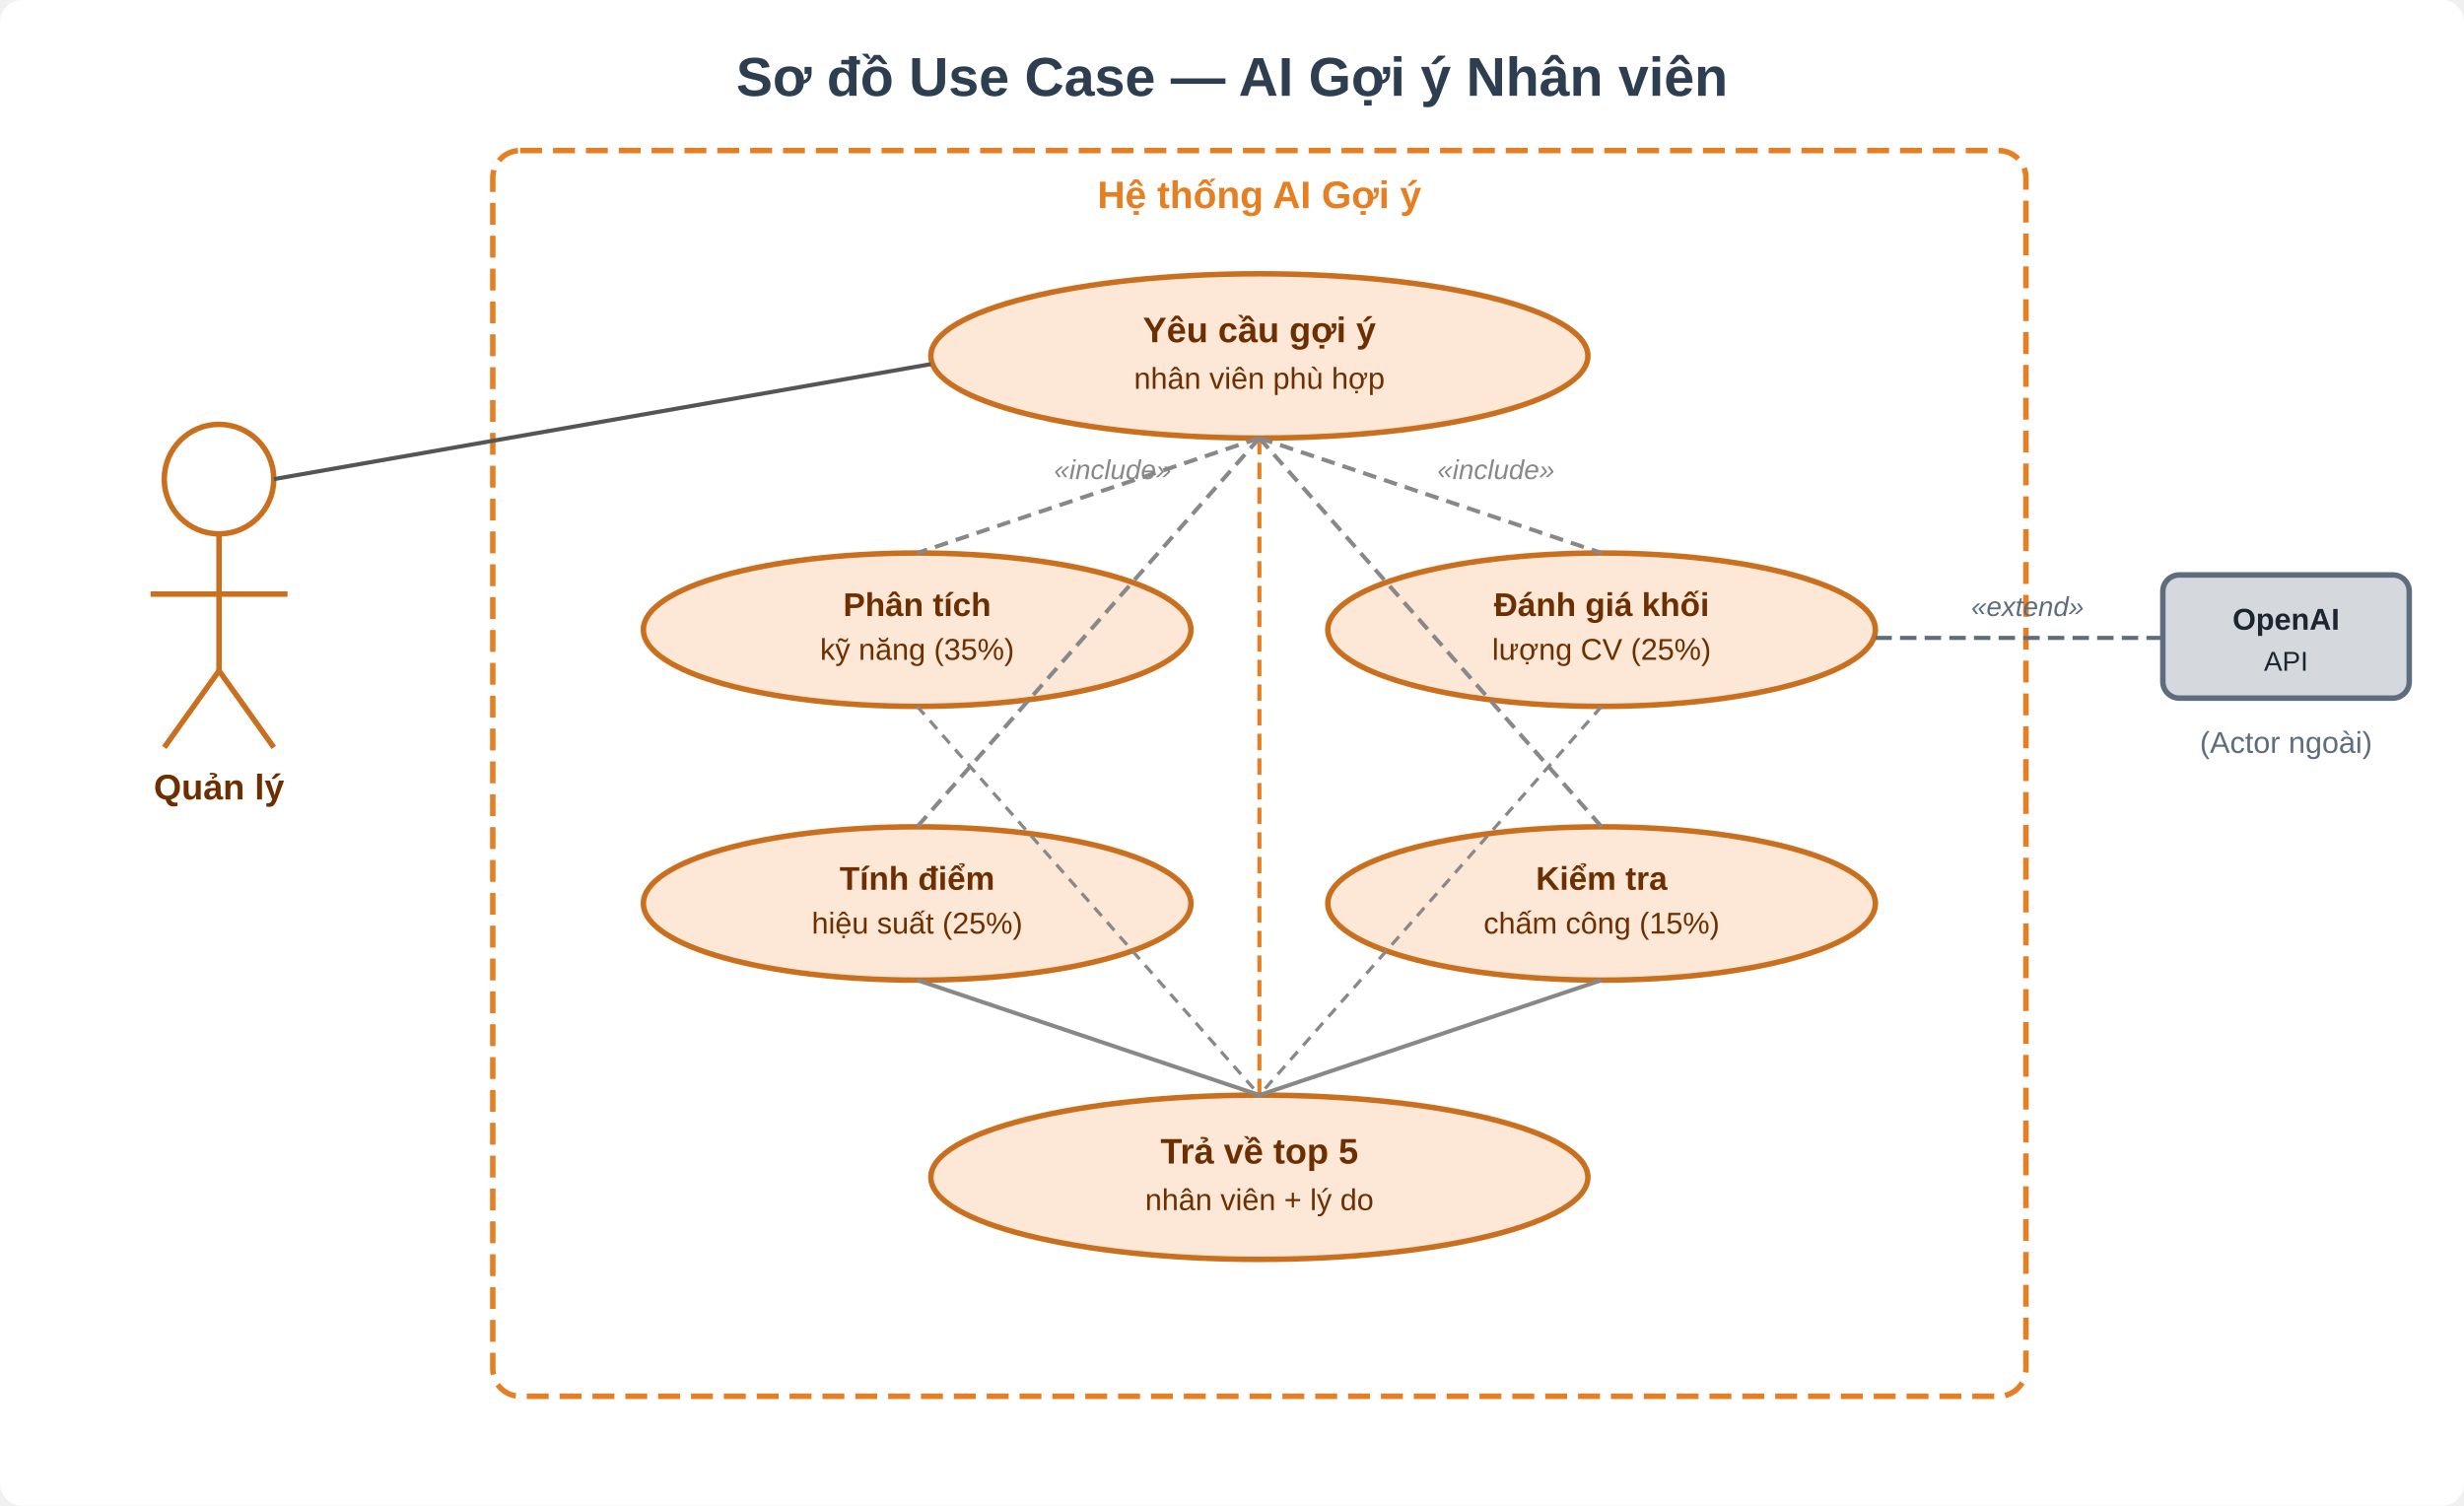
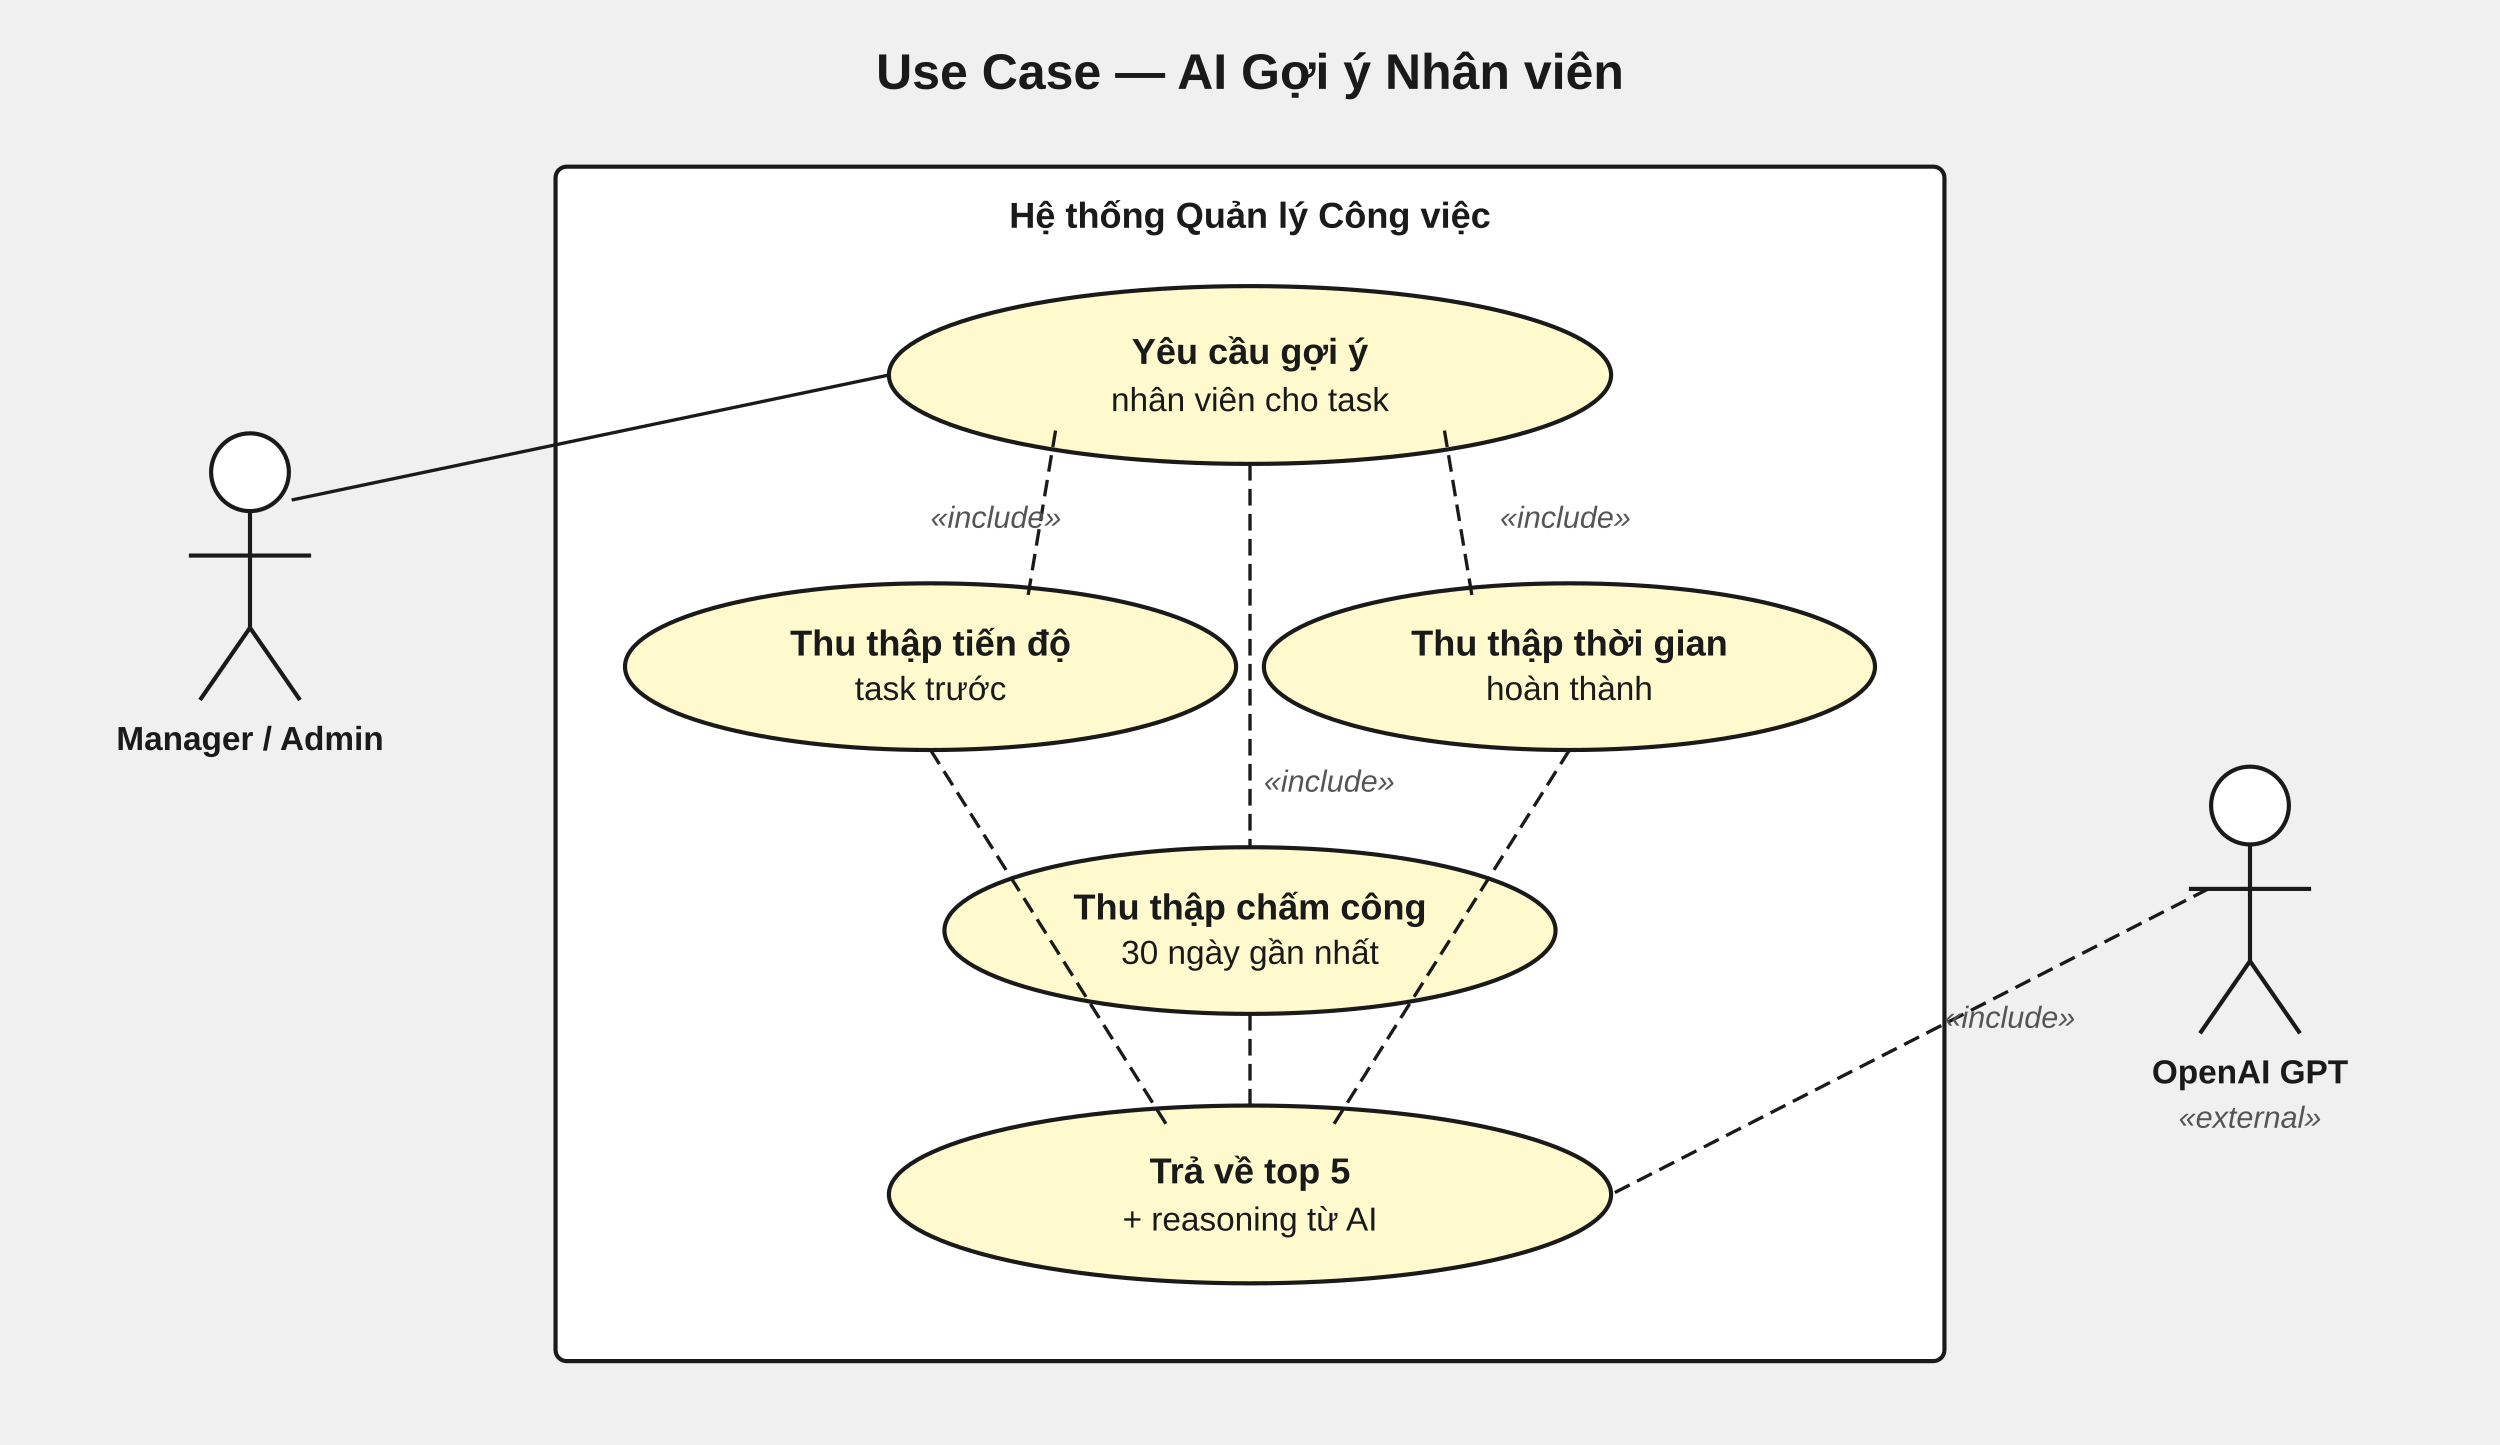
- <svg xmlns="http://www.w3.org/2000/svg" width="900" height="550" viewBox="0 0 900 550" font-family="Arial, sans-serif">
-   <rect width="900" height="550" fill="white" rx="8" />
-   <text x="450" y="35" text-anchor="middle" font-size="20" font-weight="bold" fill="#2c3e50">Sơ đồ Use Case — AI Gợi ý Nhân viên</text>
-   <rect x="180" y="55" width="560" height="455" fill="white" stroke="#e67e22" stroke-width="2" rx="10" stroke-dasharray="8,4" />
-   <text x="460" y="76" text-anchor="middle" font-size="14" font-weight="bold" fill="#e67e22">Hệ thống AI Gợi ý</text>
-   <ellipse cx="460" cy="130" rx="120" ry="30" fill="#fde8d8" stroke="#ca6f1e" stroke-width="2" />
-   <text x="460" y="125" text-anchor="middle" font-size="13" fill="#6e2f00" font-weight="bold">Yêu cầu gợi ý</text>
-   <text x="460" y="142" text-anchor="middle" font-size="11" fill="#6e2f00">nhân viên phù hợp</text>
-   <ellipse cx="335" cy="230" rx="100" ry="28" fill="#fde8d8" stroke="#ca6f1e" stroke-width="2" />
-   <text x="335" y="225" text-anchor="middle" font-size="12" fill="#6e2f00" font-weight="bold">Phân tích</text>
-   <text x="335" y="241" text-anchor="middle" font-size="11" fill="#6e2f00">kỹ năng (35%)</text>
-   <ellipse cx="585" cy="230" rx="100" ry="28" fill="#fde8d8" stroke="#ca6f1e" stroke-width="2" />
-   <text x="585" y="225" text-anchor="middle" font-size="12" fill="#6e2f00" font-weight="bold">Đánh giá khối</text>
-   <text x="585" y="241" text-anchor="middle" font-size="11" fill="#6e2f00">lượng CV (25%)</text>
-   <ellipse cx="335" cy="330" rx="100" ry="28" fill="#fde8d8" stroke="#ca6f1e" stroke-width="2" />
-   <text x="335" y="325" text-anchor="middle" font-size="12" fill="#6e2f00" font-weight="bold">Tính điểm</text>
-   <text x="335" y="341" text-anchor="middle" font-size="11" fill="#6e2f00">hiệu suất (25%)</text>
-   <ellipse cx="585" cy="330" rx="100" ry="28" fill="#fde8d8" stroke="#ca6f1e" stroke-width="2" />
-   <text x="585" y="325" text-anchor="middle" font-size="12" fill="#6e2f00" font-weight="bold">Kiểm tra</text>
-   <text x="585" y="341" text-anchor="middle" font-size="11" fill="#6e2f00">chấm công (15%)</text>
-   <ellipse cx="460" cy="430" rx="120" ry="30" fill="#fde8d8" stroke="#ca6f1e" stroke-width="2" />
-   <text x="460" y="425" text-anchor="middle" font-size="13" fill="#6e2f00" font-weight="bold">Trả về top 5</text>
-   <text x="460" y="442" text-anchor="middle" font-size="11" fill="#6e2f00">nhân viên + lý do</text>
-   <circle cx="80" cy="175" r="20" fill="white" stroke="#ca6f1e" stroke-width="2" />
-   <line x1="80" y1="195" x2="80" y2="245" stroke="#ca6f1e" stroke-width="2" />
-   <line x1="55" y1="217" x2="105" y2="217" stroke="#ca6f1e" stroke-width="2" />
-   <line x1="80" y1="245" x2="60" y2="273" stroke="#ca6f1e" stroke-width="2" />
-   <line x1="80" y1="245" x2="100" y2="273" stroke="#ca6f1e" stroke-width="2" />
-   <text x="80" y="292" text-anchor="middle" font-size="13" fill="#6e2f00" font-weight="bold">Quản lý</text>
-   <rect x="790" y="210" width="90" height="45" fill="#d5d8dc" stroke="#5d6d7e" stroke-width="2" rx="6" />
-   <text x="835" y="230" text-anchor="middle" font-size="11" fill="#1b2631" font-weight="bold">OpenAI</text>
-   <text x="835" y="245" text-anchor="middle" font-size="10" fill="#1b2631">API</text>
-   <text x="835" y="275" text-anchor="middle" font-size="11" fill="#5d6d7e">(Actor ngoài)</text>
-   <line x1="100" y1="175" x2="340" y2="133" stroke="#555" stroke-width="1.5" />
-   <line x1="460" y1="160" x2="460" y2="400" stroke="#e67e22" stroke-width="1.5" stroke-dasharray="6,3" />
-   <line x1="460" y1="160" x2="335" y2="202" stroke="#888" stroke-width="1.5" stroke-dasharray="5,3" />
-   <text x="385" y="175" font-size="10" fill="#888" font-style="italic">«include»</text>
-   <line x1="460" y1="160" x2="585" y2="202" stroke="#888" stroke-width="1.5" stroke-dasharray="5,3" />
-   <text x="525" y="175" font-size="10" fill="#888" font-style="italic">«include»</text>
-   <line x1="460" y1="160" x2="335" y2="302" stroke="#888" stroke-width="1.5" stroke-dasharray="5,3" />
-   <line x1="460" y1="160" x2="585" y2="302" stroke="#888" stroke-width="1.5" stroke-dasharray="5,3" />
-   <line x1="335" y1="358" x2="460" y2="400" stroke="#888" stroke-width="1.5" />
-   <line x1="585" y1="358" x2="460" y2="400" stroke="#888" stroke-width="1.5" />
-   <line x1="335" y1="258" x2="460" y2="400" stroke="#888" stroke-width="1.2" stroke-dasharray="4,3" />
-   <line x1="585" y1="258" x2="460" y2="400" stroke="#888" stroke-width="1.2" stroke-dasharray="4,3" />
-   <line x1="790" y1="233" x2="685" y2="233" stroke="#5d6d7e" stroke-width="1.5" stroke-dasharray="6,3" />
-   <text x="720" y="225" font-size="10" fill="#5d6d7e" font-style="italic">«extend»</text>
+ <svg xmlns="http://www.w3.org/2000/svg" width="900" height="520" viewBox="0 0 900 520" font-family="Arial, sans-serif">
+   <style>
+     .title { font-size: 18px; font-weight: bold; fill: #1a1a1a; }
+     .system-label { font-size: 13px; font-weight: bold; fill: #1a1a1a; }
+     .uc-text { font-size: 12px; fill: #1a1a1a; text-anchor: middle; }
+     .uc-text-bold { font-size: 13px; font-weight: bold; fill: #1a1a1a; text-anchor: middle; }
+     .actor-text { font-size: 12px; font-weight: bold; fill: #1a1a1a; text-anchor: middle; }
+     .stereotype { font-size: 11px; fill: #555; font-style: italic; }
+   </style>
+   <text x="450" y="32" text-anchor="middle" class="title">Use Case — AI Gợi ý Nhân viên</text>
+   <rect x="200" y="60" width="500" height="430" fill="white" stroke="#1a1a1a" stroke-width="1.5" rx="4" />
+   <text x="450" y="82" text-anchor="middle" class="system-label">Hệ thống Quản lý Công việc</text>
+   <ellipse cx="450" cy="135" rx="130" ry="32" fill="#fffacd" stroke="#1a1a1a" stroke-width="1.5" />
+   <text x="450" y="131" class="uc-text-bold">Yêu cầu gợi ý</text>
+   <text x="450" y="148" class="uc-text">nhân viên cho task</text>
+   <ellipse cx="335" cy="240" rx="110" ry="30" fill="#fffacd" stroke="#1a1a1a" stroke-width="1.5" />
+   <text x="335" y="236" class="uc-text-bold">Thu thập tiến độ</text>
+   <text x="335" y="252" class="uc-text">task trước</text>
+   <ellipse cx="565" cy="240" rx="110" ry="30" fill="#fffacd" stroke="#1a1a1a" stroke-width="1.5" />
+   <text x="565" y="236" class="uc-text-bold">Thu thập thời gian</text>
+   <text x="565" y="252" class="uc-text">hoàn thành</text>
+   <ellipse cx="450" cy="335" rx="110" ry="30" fill="#fffacd" stroke="#1a1a1a" stroke-width="1.5" />
+   <text x="450" y="331" class="uc-text-bold">Thu thập chấm công</text>
+   <text x="450" y="347" class="uc-text">30 ngày gần nhất</text>
+   <ellipse cx="450" cy="430" rx="130" ry="32" fill="#fffacd" stroke="#1a1a1a" stroke-width="1.5" />
+   <text x="450" y="426" class="uc-text-bold">Trả về top 5</text>
+   <text x="450" y="443" class="uc-text">+ reasoning từ AI</text>
+   <circle cx="90" cy="170" r="14" fill="white" stroke="#1a1a1a" stroke-width="1.5" />
+   <line x1="90" y1="184" x2="90" y2="226" stroke="#1a1a1a" stroke-width="1.5" />
+   <line x1="68" y1="200" x2="112" y2="200" stroke="#1a1a1a" stroke-width="1.5" />
+   <line x1="90" y1="226" x2="72" y2="252" stroke="#1a1a1a" stroke-width="1.5" />
+   <line x1="90" y1="226" x2="108" y2="252" stroke="#1a1a1a" stroke-width="1.5" />
+   <text x="90" y="270" class="actor-text">Manager / Admin</text>
+   <circle cx="810" cy="290" r="14" fill="white" stroke="#1a1a1a" stroke-width="1.5" />
+   <line x1="810" y1="304" x2="810" y2="346" stroke="#1a1a1a" stroke-width="1.5" />
+   <line x1="788" y1="320" x2="832" y2="320" stroke="#1a1a1a" stroke-width="1.5" />
+   <line x1="810" y1="346" x2="792" y2="372" stroke="#1a1a1a" stroke-width="1.5" />
+   <line x1="810" y1="346" x2="828" y2="372" stroke="#1a1a1a" stroke-width="1.5" />
+   <text x="810" y="390" class="actor-text">OpenAI GPT</text>
+   <text x="810" y="406" class="stereotype" text-anchor="middle">«external»</text>
+   <line x1="105" y1="180" x2="320" y2="135" stroke="#1a1a1a" stroke-width="1.2" />
+   <line x1="380" y1="155" x2="370" y2="215" stroke="#1a1a1a" stroke-width="1.2" stroke-dasharray="6,3" />
+   <text x="335" y="190" class="stereotype">«include»</text>
+   <line x1="520" y1="155" x2="530" y2="215" stroke="#1a1a1a" stroke-width="1.2" stroke-dasharray="6,3" />
+   <text x="540" y="190" class="stereotype">«include»</text>
+   <line x1="450" y1="167" x2="450" y2="305" stroke="#1a1a1a" stroke-width="1.2" stroke-dasharray="6,3" />
+   <text x="455" y="285" class="stereotype">«include»</text>
+   <line x1="335" y1="270" x2="420" y2="405" stroke="#1a1a1a" stroke-width="1.2" stroke-dasharray="6,3" />
+   <line x1="565" y1="270" x2="480" y2="405" stroke="#1a1a1a" stroke-width="1.2" stroke-dasharray="6,3" />
+   <line x1="450" y1="365" x2="450" y2="398" stroke="#1a1a1a" stroke-width="1.2" stroke-dasharray="6,3" />
+   <line x1="795" y1="320" x2="580" y2="430" stroke="#1a1a1a" stroke-width="1.2" stroke-dasharray="6,3" />
+   <text x="700" y="370" class="stereotype">«include»</text>
</svg>
